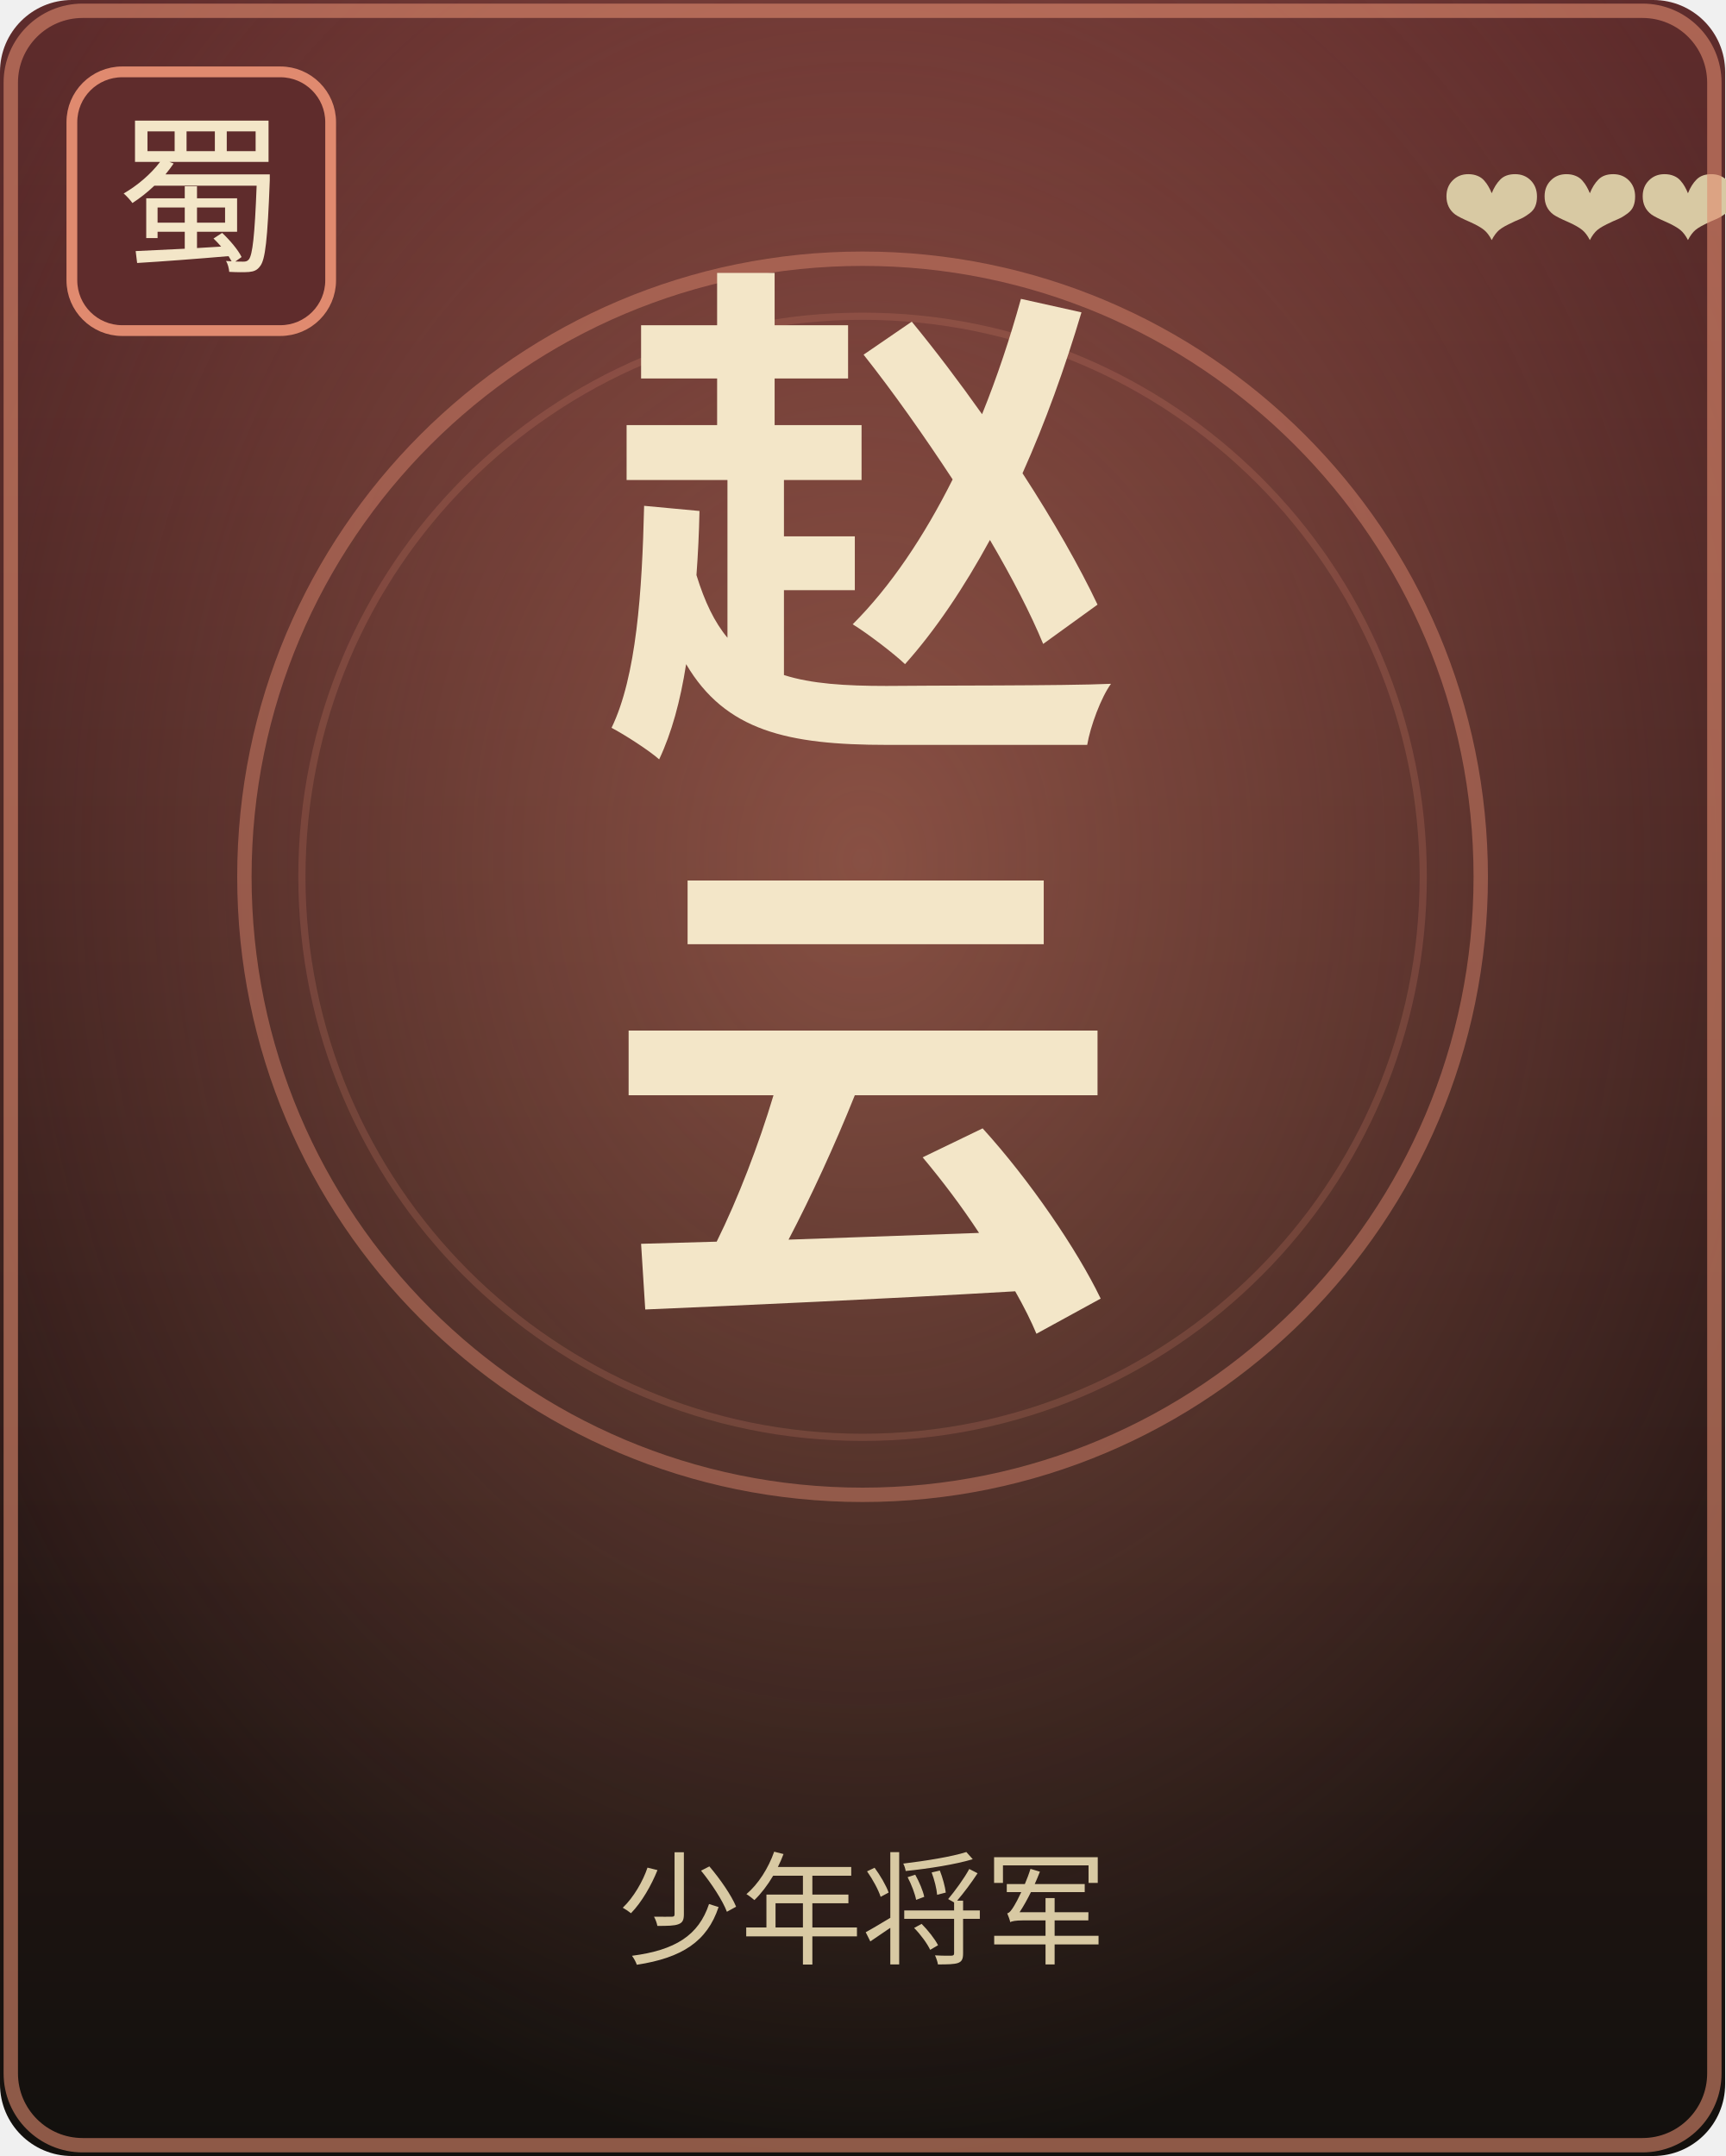
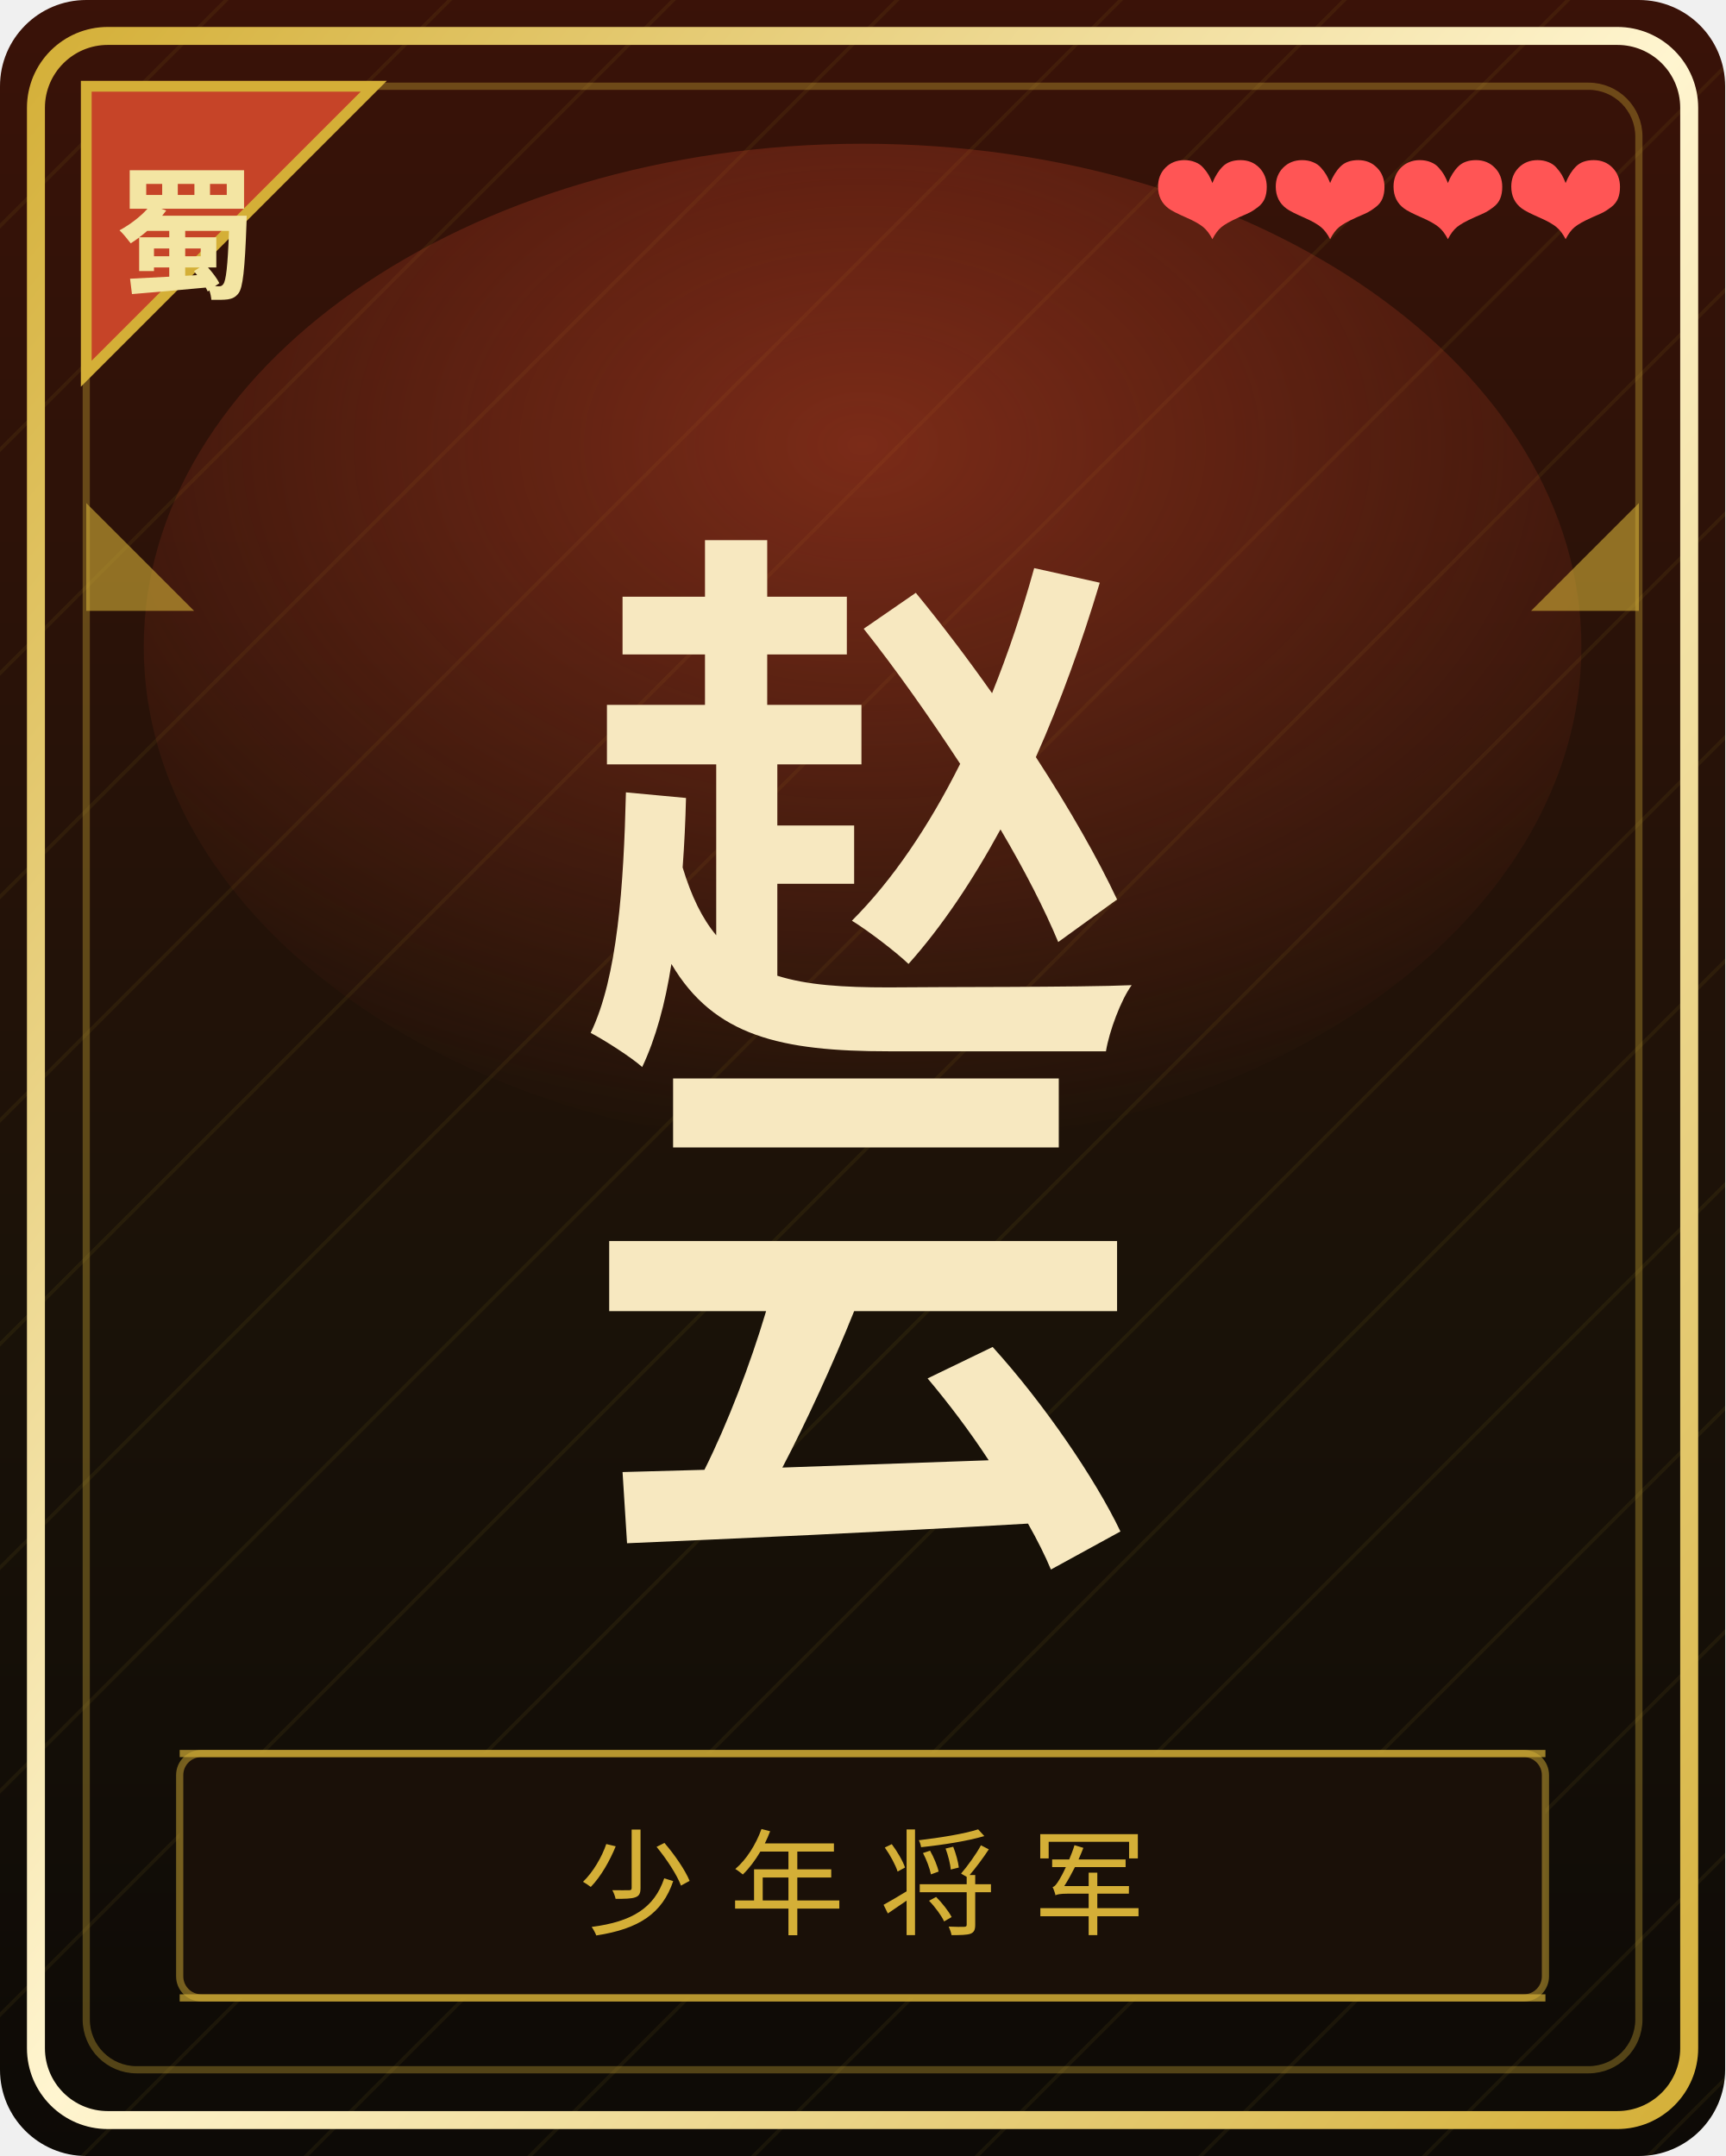
<svg xmlns="http://www.w3.org/2000/svg" width="240" height="300" viewBox="0 0 240 300">
  <defs>
    <linearGradient id="bg" x1="0" y1="0" x2="0" y2="1">
-       <stop offset="0" stop-color="#5f2c2c" />
-       <stop offset="1" stop-color="#12100d" />
+       <stop offset="0" stop-color="#3a1208" />
+       <stop offset="0.6" stop-color="#1a1208" />
+       <stop offset="1" stop-color="#0d0a06" />
    </linearGradient>
-     <radialGradient id="glow" cx="0.5" cy="0.4" r="0.6">
-       <stop offset="0" stop-color="#e08a6f" stop-opacity="0.45" />
-       <stop offset="1" stop-color="#e08a6f" stop-opacity="0" />
+     <linearGradient id="frame" x1="0" y1="0" x2="1" y2="1">
+       <stop offset="0" stop-color="#d4af37" />
+       <stop offset="0.5" stop-color="#fff5d0" />
+       <stop offset="1" stop-color="#d4af37" />
+     </linearGradient>
+     <radialGradient id="glow" cx="0.5" cy="0.3" r="0.7">
+       <stop offset="0" stop-color="#c64428" stop-opacity="0.5" />
+       <stop offset="1" stop-color="#c64428" stop-opacity="0" />
    </radialGradient>
-     <style>
-       .name { font-family: 'STKaiti','KaiTi','STSong',serif; fill: #f3e6c8; text-anchor: middle; font-weight: bold; }
-       .sub { font-family: 'STKaiti','KaiTi','STSong',serif; fill: #d8c9a3; text-anchor: middle; }
-     </style>
+     <pattern id="bgPattern" patternUnits="userSpaceOnUse" width="22" height="22" patternTransform="rotate(45)">
+       <line x1="0" y1="0" x2="0" y2="22" stroke="#d4af37" stroke-opacity="0.07" stroke-width="1" />
+     </pattern>
  </defs>
-   <rect width="240" height="300" rx="10" fill="url(#bg)" />
-   <rect width="240" height="300" rx="10" fill="url(#glow)" />
-   <circle cx="120" cy="122" r="86" fill="none" stroke="#e08a6f" stroke-opacity="0.45" stroke-width="2" />
-   <circle cx="120" cy="122" r="78" fill="none" stroke="#e08a6f" stroke-opacity="0.2" stroke-width="1" />
-   <rect x="10" y="10" width="36" height="36" rx="7" fill="#5f2c2c" stroke="#e08a6f" stroke-width="1.5" />
-   <text x="28" y="36" font-size="24" class="sub" fill="#fff" text-anchor="middle" style="fill:#f3e6c8">蜀</text>
-   <text x="228" y="34" font-size="15" class="sub" text-anchor="end">❤❤❤❤</text>
-   <text x="120" y="99.04" class="name" font-size="72">赵</text>
-   <text x="120" y="179.04" class="name" font-size="72">云</text>
-   <text x="120" y="272" font-size="17" class="sub">少年将军</text>
-   <rect x="1.5" y="1.5" width="237" height="297" rx="10" fill="none" stroke="#e08a6f" stroke-opacity="0.6" stroke-width="2" />
+   <rect width="240" height="300" rx="12" fill="url(#bg)" />
+   <rect width="240" height="300" rx="12" fill="url(#bgPattern)" />
+   <ellipse cx="120" cy="90" rx="100" ry="70" fill="url(#glow)" />
+   <rect x="5" y="5" width="230" height="290" rx="10" fill="none" stroke="url(#frame)" stroke-width="2.5" />
+   <rect x="12" y="12" width="216" height="276" rx="7" fill="none" stroke="#d4af37" stroke-opacity="0.35" stroke-width="1" />
+   <polygon points="12,12 52,12 12,52" fill="#c64428" stroke="#d4af37" stroke-width="1.5" />
+   <text x="26" y="40" font-size="20" text-anchor="middle" font-family="STKaiti,KaiTi,serif" font-weight="bold" fill="#f3e5a3">蜀</text>
+   <text x="226" y="34" font-size="18" text-anchor="end" fill="#ff5555">❤❤❤❤</text>
+   <text x="120" y="141.3" text-anchor="middle" font-size="78" font-family="STKaiti,KaiTi,STSong,serif" font-weight="bold" fill="#f7e8c0" style="text-shadow:0 2px 8px rgba(0,0,0,.7);letter-spacing:3px">赵</text>
+   <text x="120" y="211.3" text-anchor="middle" font-size="78" font-family="STKaiti,KaiTi,STSong,serif" font-weight="bold" fill="#f7e8c0" style="text-shadow:0 2px 8px rgba(0,0,0,.7);letter-spacing:3px">云</text>
+   <rect x="25" y="244" width="190" height="34" rx="3" fill="#1a1008" stroke="#d4af37" stroke-opacity="0.5" />
+   <line x1="25" y1="244" x2="215" y2="244" stroke="#d4af37" stroke-opacity="0.7" />
+   <line x1="25" y1="278" x2="215" y2="278" stroke="#d4af37" stroke-opacity="0.7" />
+   <text x="120" y="268" text-anchor="middle" font-size="16" font-family="STKaiti,KaiTi,STSong,serif" letter-spacing="5px" fill="#d4af37">少年将军</text>
+   <path d="M12 70 L12 85 L27 85 Z" fill="#d4af37" opacity="0.6" />
+   <path d="M228 70 L228 85 L213 85 Z" fill="#d4af37" opacity="0.6" />
</svg>
